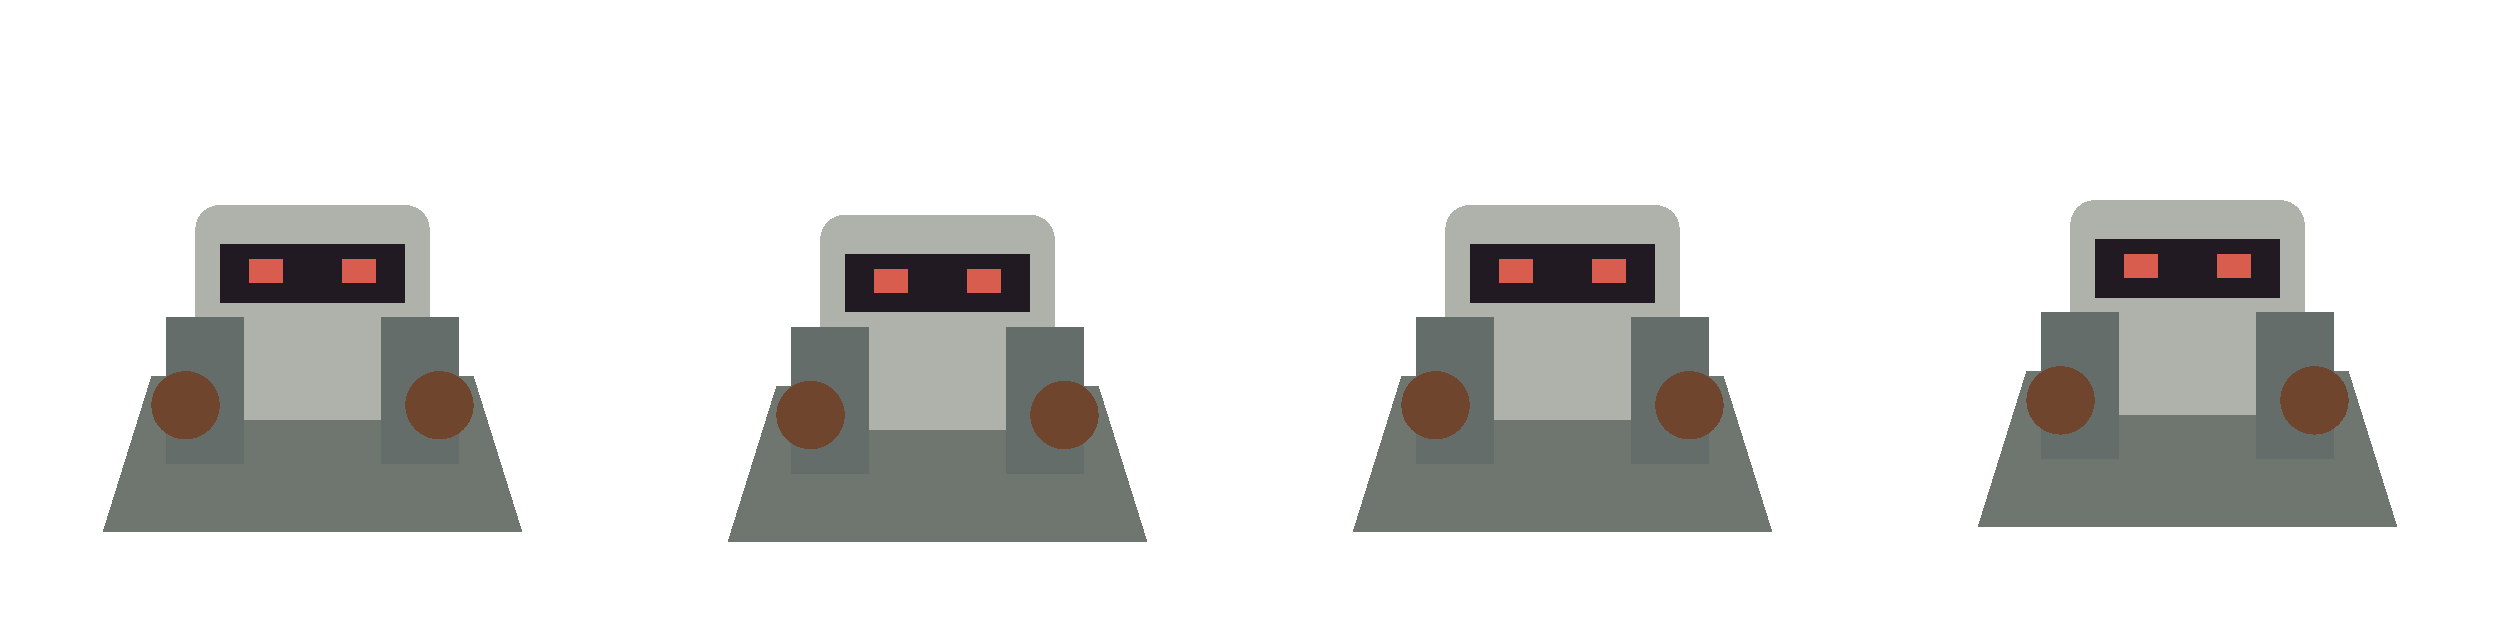
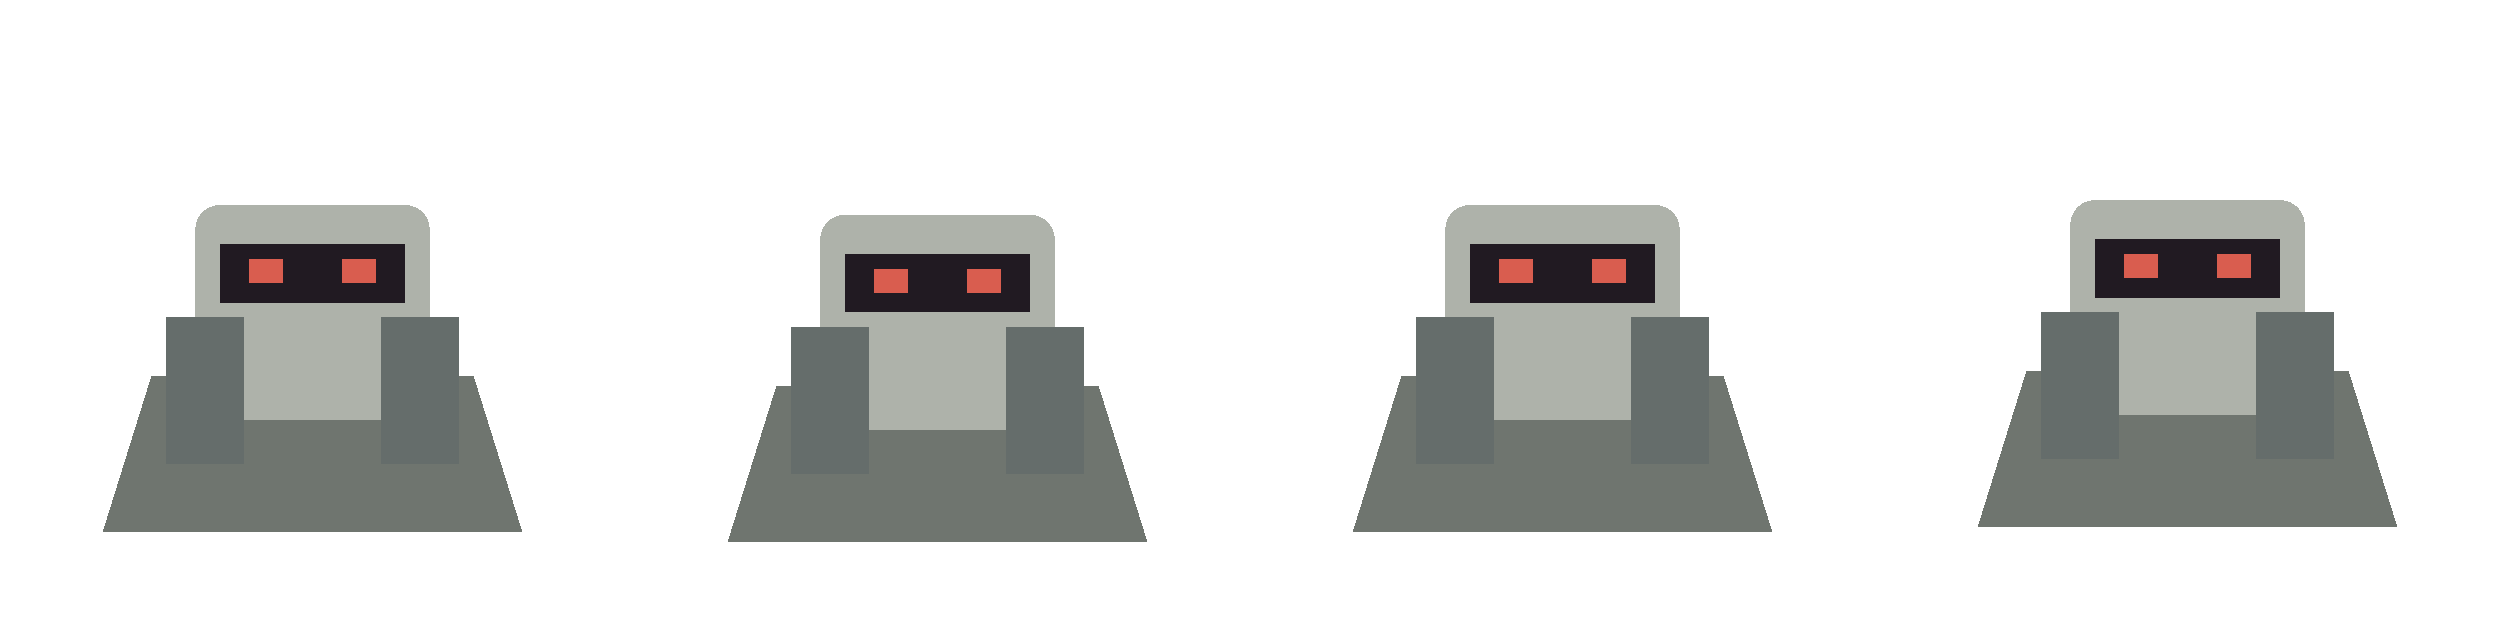
<svg xmlns="http://www.w3.org/2000/svg" width="512" height="128" viewBox="0 0 512 128" shape-rendering="crispEdges">
  <g transform="translate(0 0)">
    <path d="M31 77h66l10 32H21z" fill="#6f756f" />
    <rect x="40" y="42" width="48" height="44" rx="5" fill="#aeb2aa" />
    <path d="M45 50h38v12H45z" fill="#211a22" />
    <rect x="51" y="53" width="7" height="5" fill="#d95d4f" />
    <rect x="70" y="53" width="7" height="5" fill="#d95d4f" />
    <path d="M34 65h16v30H34zM78 65h16v30H78z" fill="#656d6b" />
-     <circle cx="38" cy="83" r="7" fill="#70452e" />
-     <circle cx="90" cy="83" r="7" fill="#70452e" />
  </g>
  <g transform="translate(128 2)">
    <path d="M31 77h66l10 32H21z" fill="#6f756f" />
    <rect x="40" y="42" width="48" height="44" rx="5" fill="#aeb2aa" />
    <path d="M45 50h38v12H45z" fill="#211a22" />
    <rect x="51" y="53" width="7" height="5" fill="#d95d4f" />
    <rect x="70" y="53" width="7" height="5" fill="#d95d4f" />
    <path d="M34 65h16v30H34zM78 65h16v30H78z" fill="#656d6b" />
-     <circle cx="38" cy="83" r="7" fill="#70452e" />
-     <circle cx="90" cy="83" r="7" fill="#70452e" />
  </g>
  <g transform="translate(256 0)">
    <path d="M31 77h66l10 32H21z" fill="#6f756f" />
    <rect x="40" y="42" width="48" height="44" rx="5" fill="#aeb2aa" />
    <path d="M45 50h38v12H45z" fill="#211a22" />
    <rect x="51" y="53" width="7" height="5" fill="#d95d4f" />
    <rect x="70" y="53" width="7" height="5" fill="#d95d4f" />
    <path d="M34 65h16v30H34zM78 65h16v30H78z" fill="#656d6b" />
-     <circle cx="38" cy="83" r="7" fill="#70452e" />
-     <circle cx="90" cy="83" r="7" fill="#70452e" />
  </g>
  <g transform="translate(384 -1)">
    <path d="M31 77h66l10 32H21z" fill="#6f756f" />
    <rect x="40" y="42" width="48" height="44" rx="5" fill="#aeb2aa" />
    <path d="M45 50h38v12H45z" fill="#211a22" />
    <rect x="51" y="53" width="7" height="5" fill="#d95d4f" />
    <rect x="70" y="53" width="7" height="5" fill="#d95d4f" />
    <path d="M34 65h16v30H34zM78 65h16v30H78z" fill="#656d6b" />
-     <circle cx="38" cy="83" r="7" fill="#70452e" />
-     <circle cx="90" cy="83" r="7" fill="#70452e" />
  </g>
</svg>
